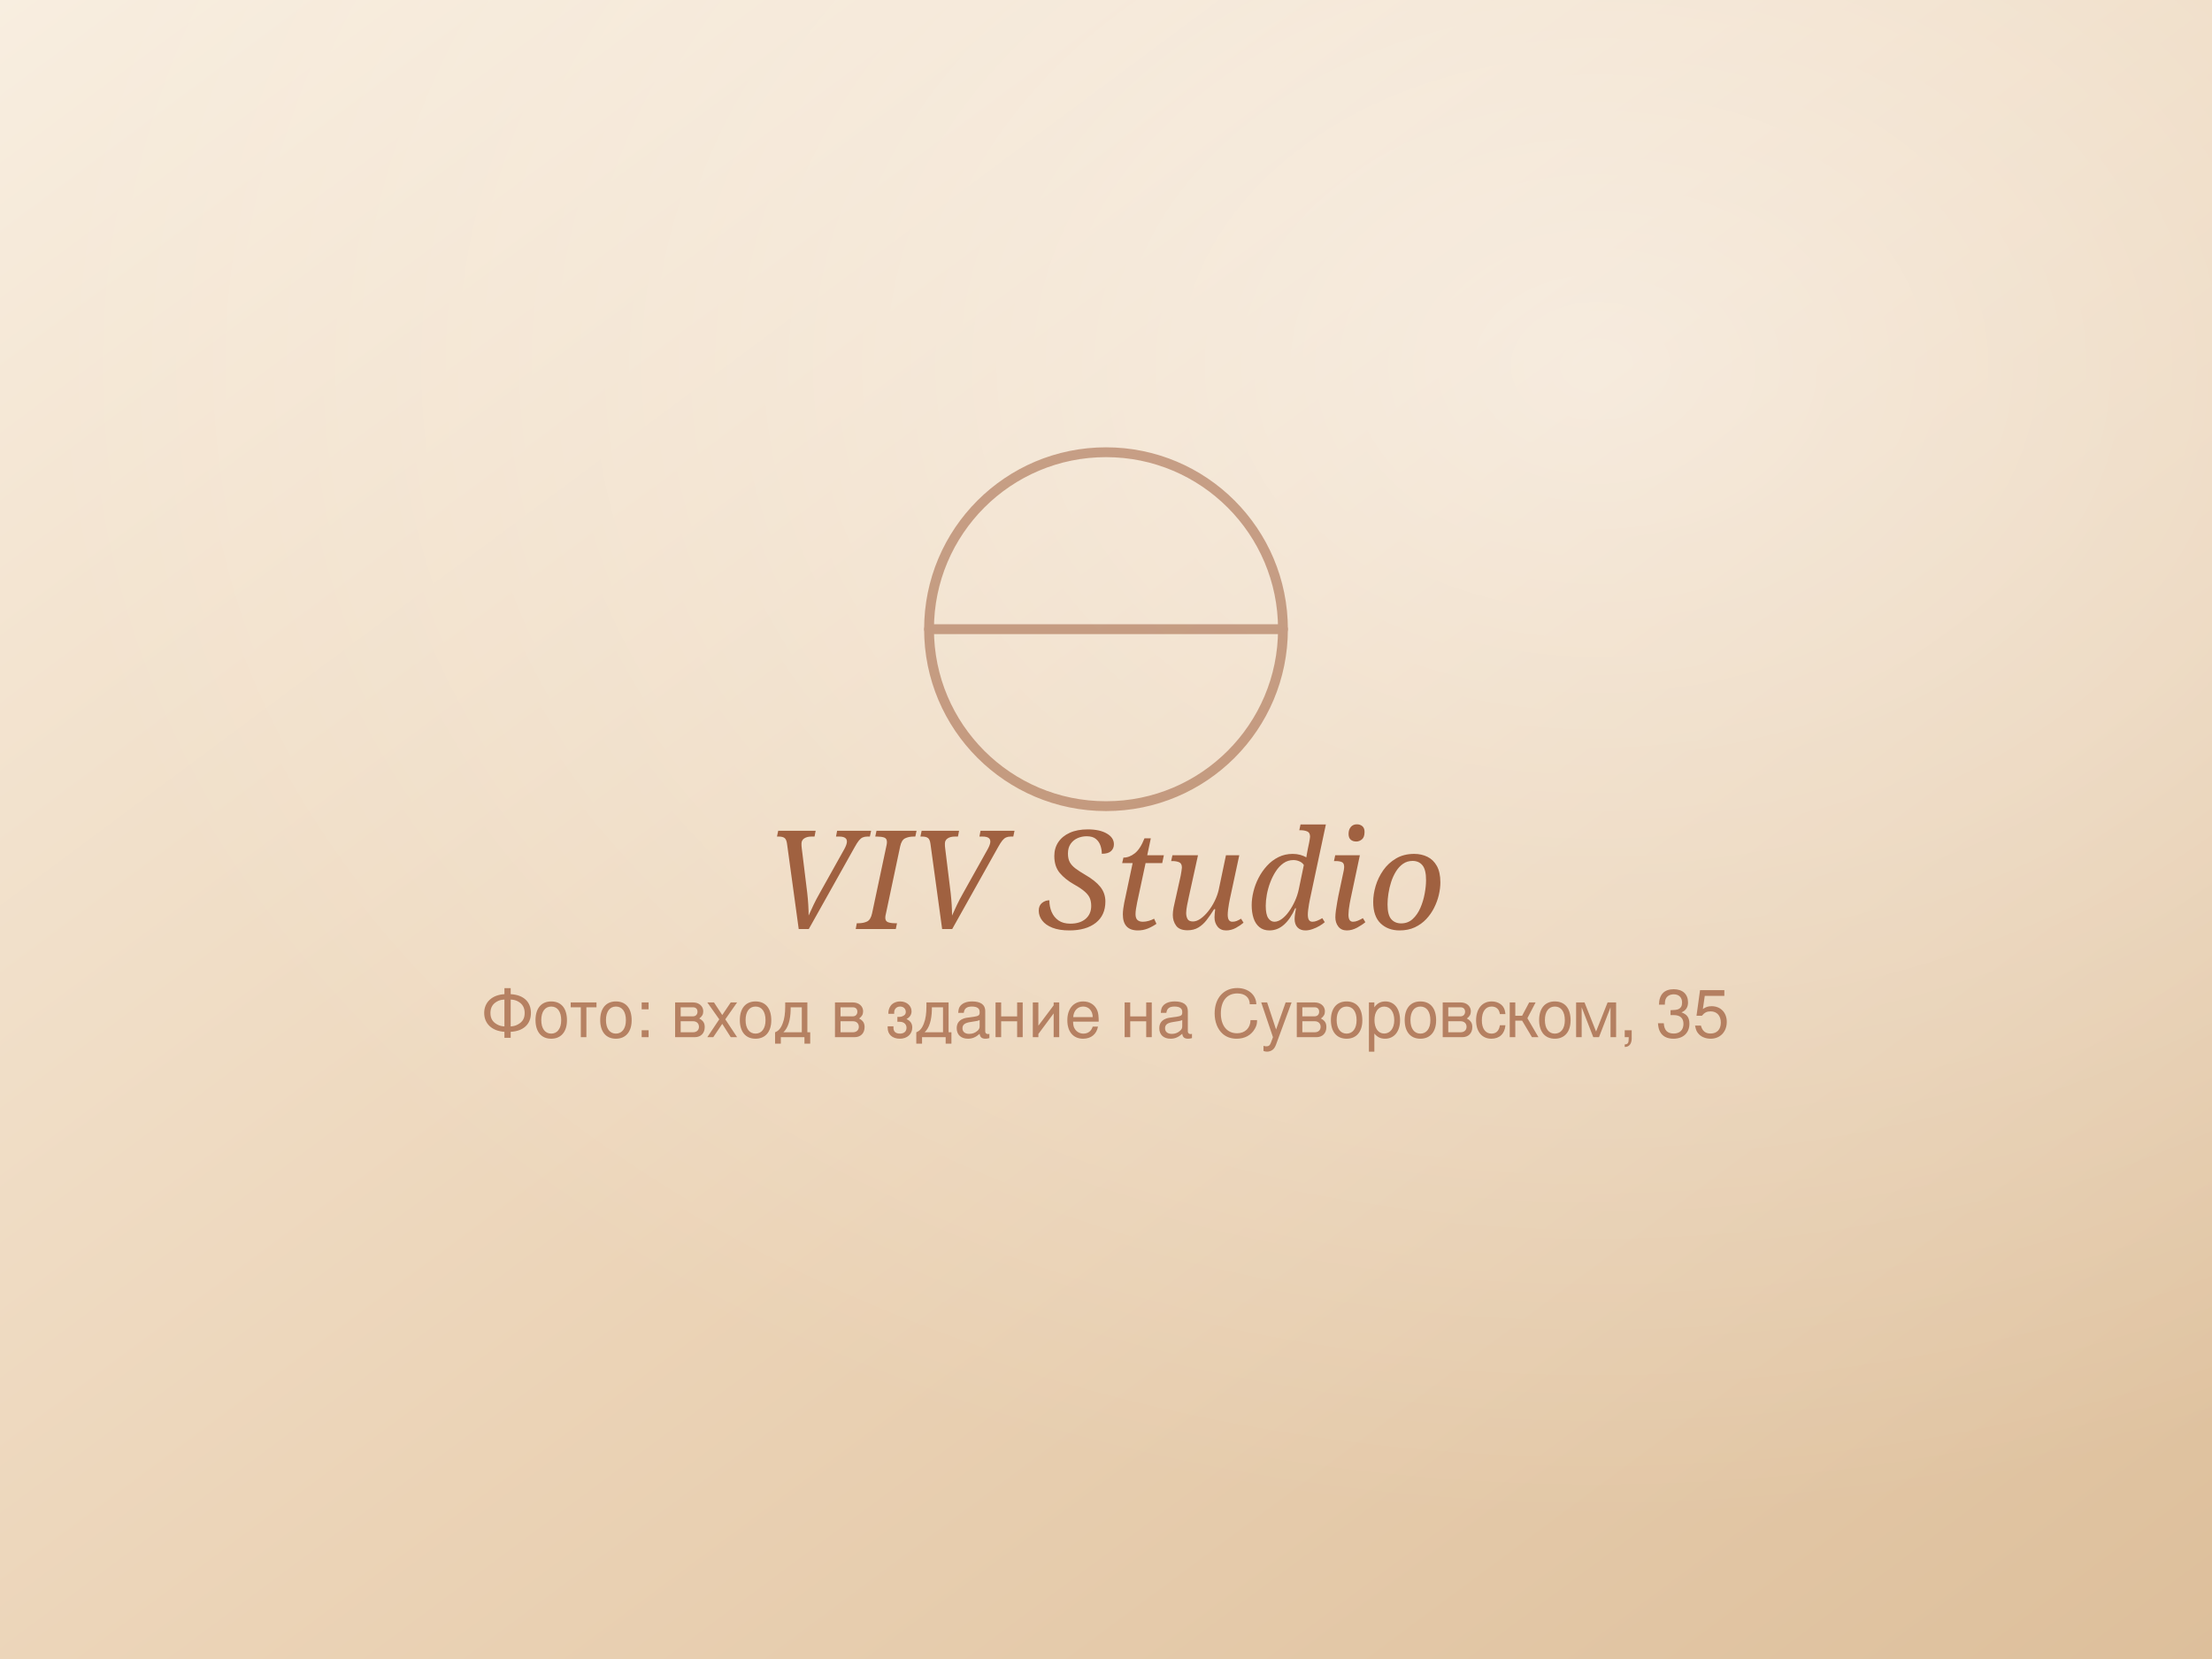
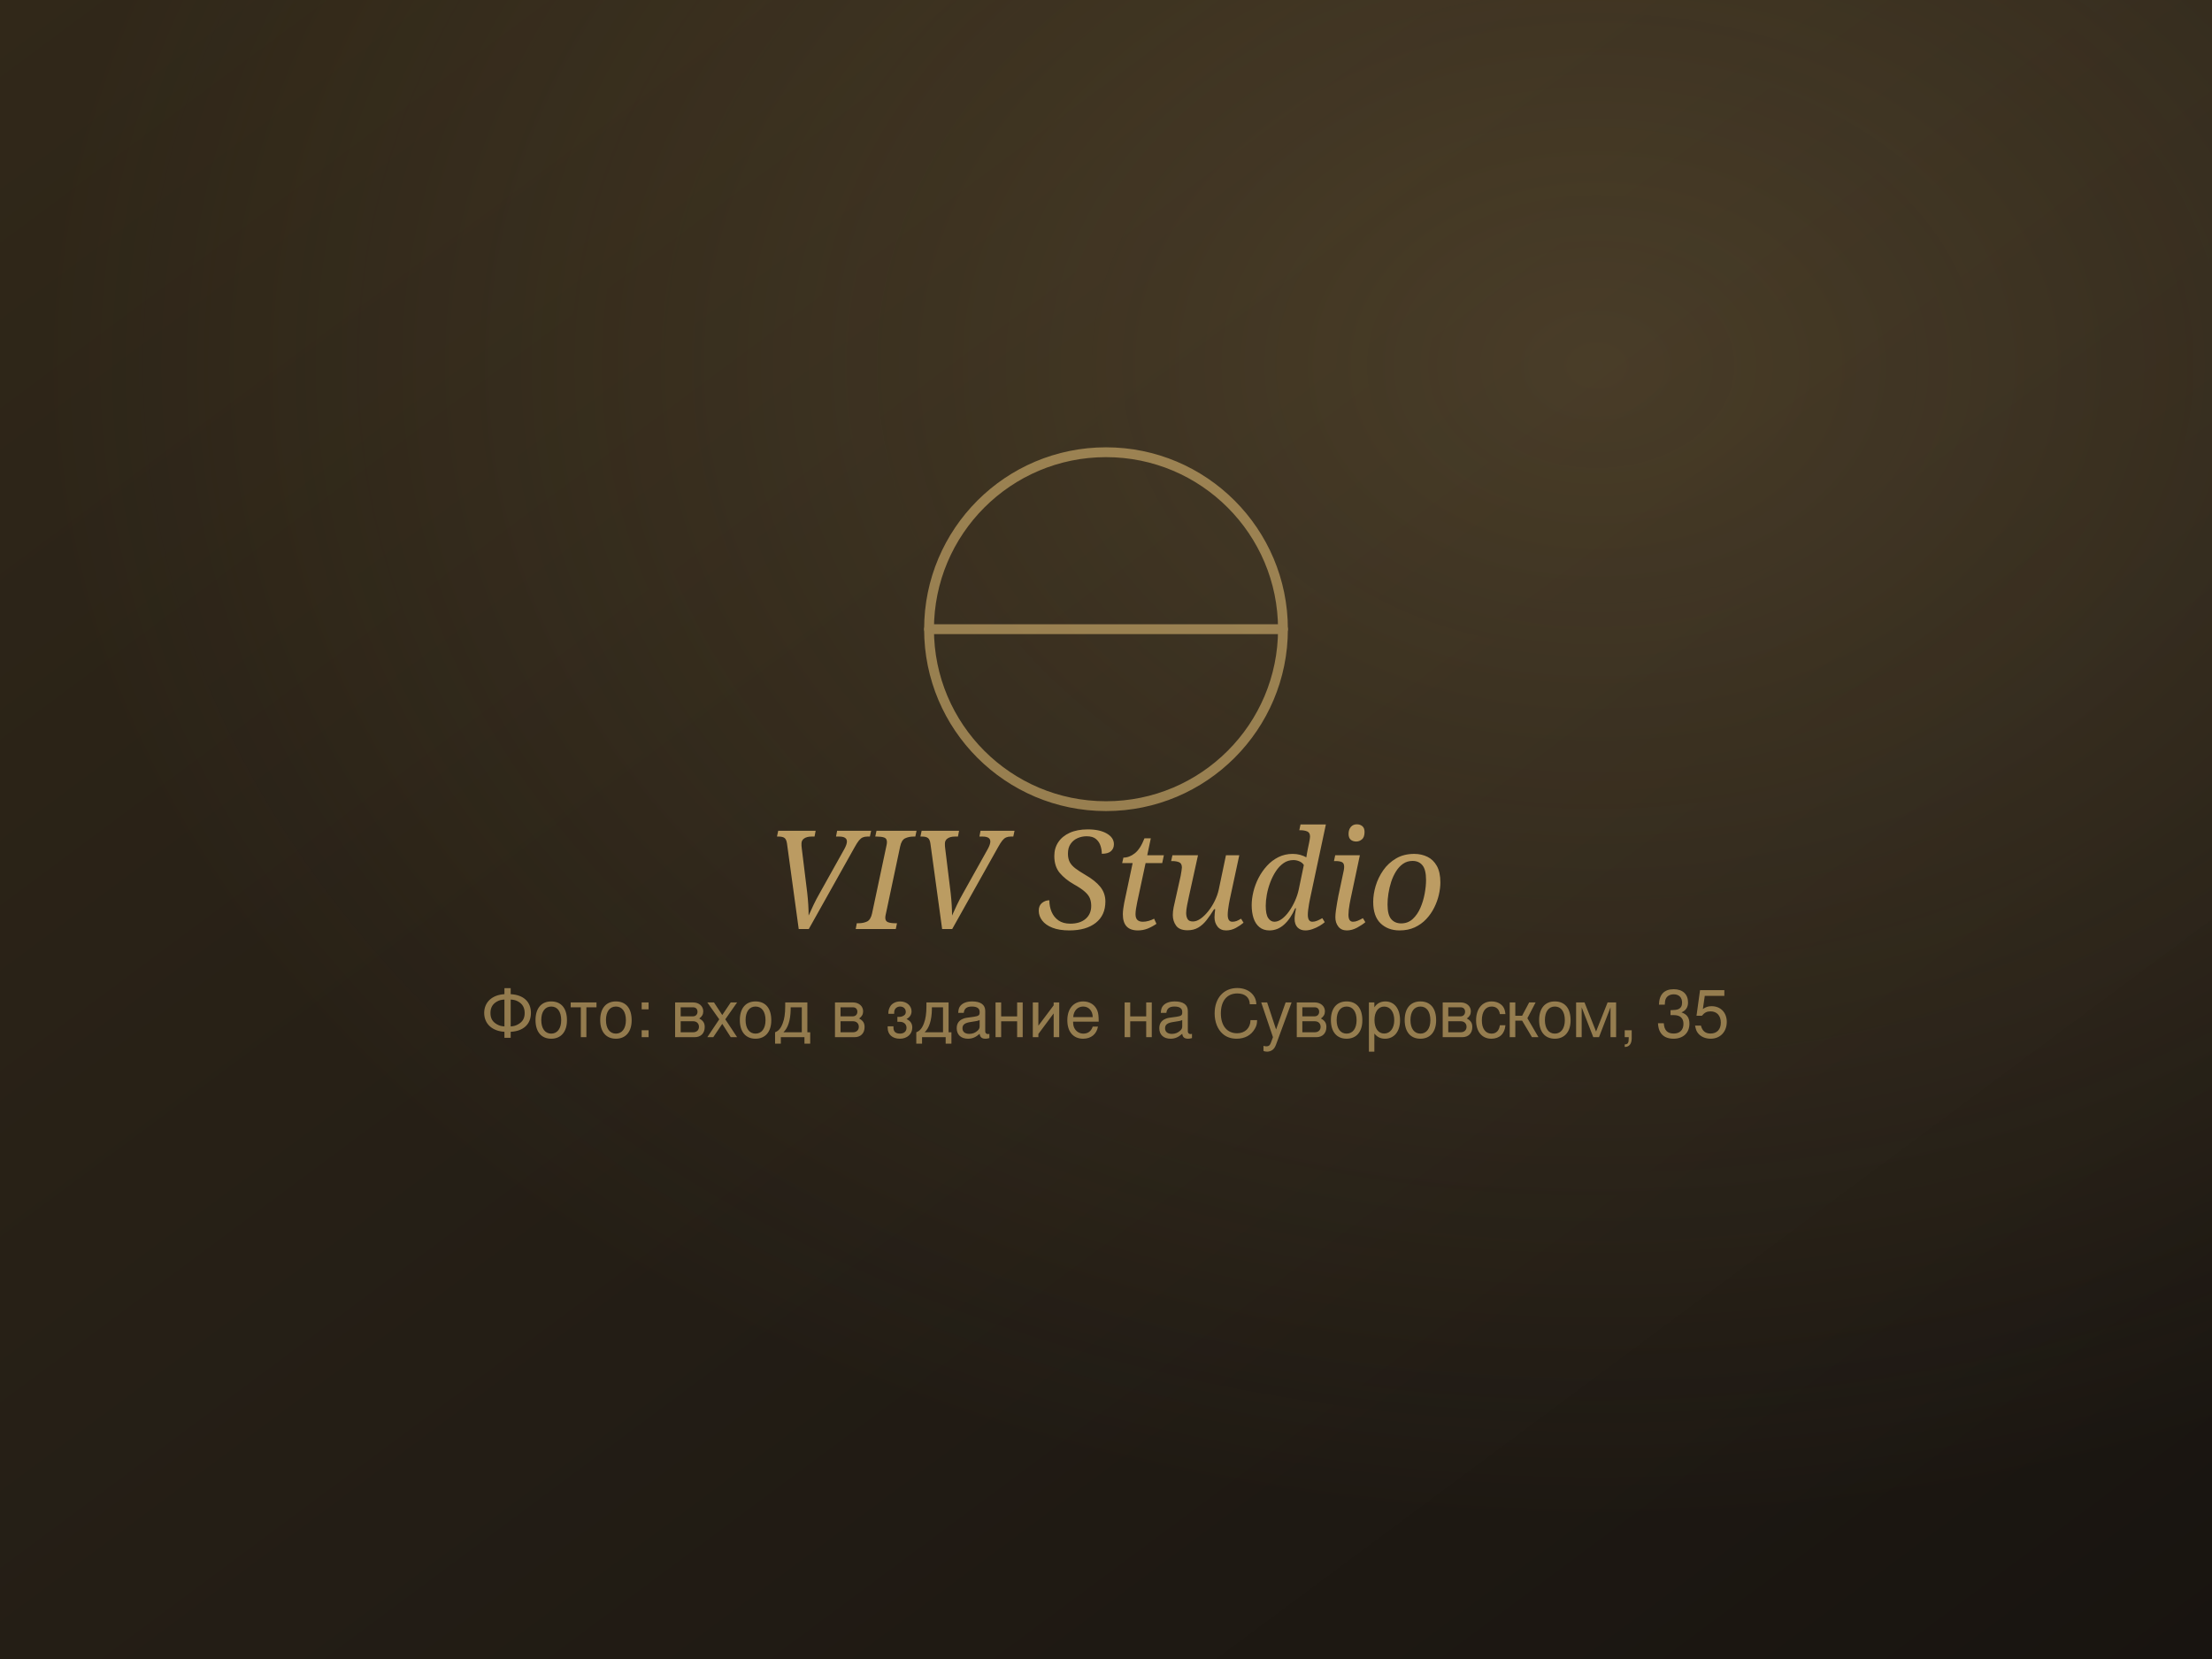
<svg xmlns="http://www.w3.org/2000/svg" viewBox="0 0 900 675" width="900" height="675" role="img">
  <defs>
    <linearGradient id="g" x1="0" y1="0" x2="1" y2="1">
-       <stop offset="0" stop-color="#F8EEE0" />
-       <stop offset=".55" stop-color="#EBD3B6" />
-       <stop offset="1" stop-color="#DDBF9B" />
+       <stop offset="0" stop-color="#312819" />
+       <stop offset=".55" stop-color="#231D15" />
+       <stop offset="1" stop-color="#181410" />
    </linearGradient>
    <radialGradient id="s" cx=".72" cy=".22" r=".7">
-       <stop offset="0" stop-color="#FFFFFF" stop-opacity=".5" />
-       <stop offset="1" stop-color="#FFFFFF" stop-opacity="0" />
+       <stop offset="0" stop-color="#D9B571" stop-opacity=".2" />
+       <stop offset="1" stop-color="#D9B571" stop-opacity="0" />
    </radialGradient>
  </defs>
  <rect width="900" height="675" fill="url(#g)" />
  <rect width="900" height="675" fill="url(#s)" />
-   <g opacity=".45" fill="none" stroke="#8F4522" stroke-width="4.0">
+   <g opacity=".6" fill="none" stroke="#D9B571" stroke-width="4.0">
    <circle cx="450.0" cy="256" r="72" />
    <path d="M378 256 l144 0" stroke-linecap="round" />
  </g>
-   <text x="50%" y="378" text-anchor="middle" font-family="Georgia,serif" font-style="italic" font-size="56" fill="#8F4522" opacity=".82">VIV Studio</text>
-   <text x="50%" y="422" text-anchor="middle" font-family="Helvetica,Arial,sans-serif" font-size="27" fill="#8F4522" opacity=".6">Фото: вход в здание на Суворовском, 35</text>
+   <text x="50%" y="378" text-anchor="middle" font-family="Georgia,serif" font-style="italic" font-size="56" fill="#D9B571" opacity=".82">VIV Studio</text>
+   <text x="50%" y="422" text-anchor="middle" font-family="Helvetica,Arial,sans-serif" font-size="27" fill="#D9B571" opacity=".6">Фото: вход в здание на Суворовском, 35</text>
</svg>
